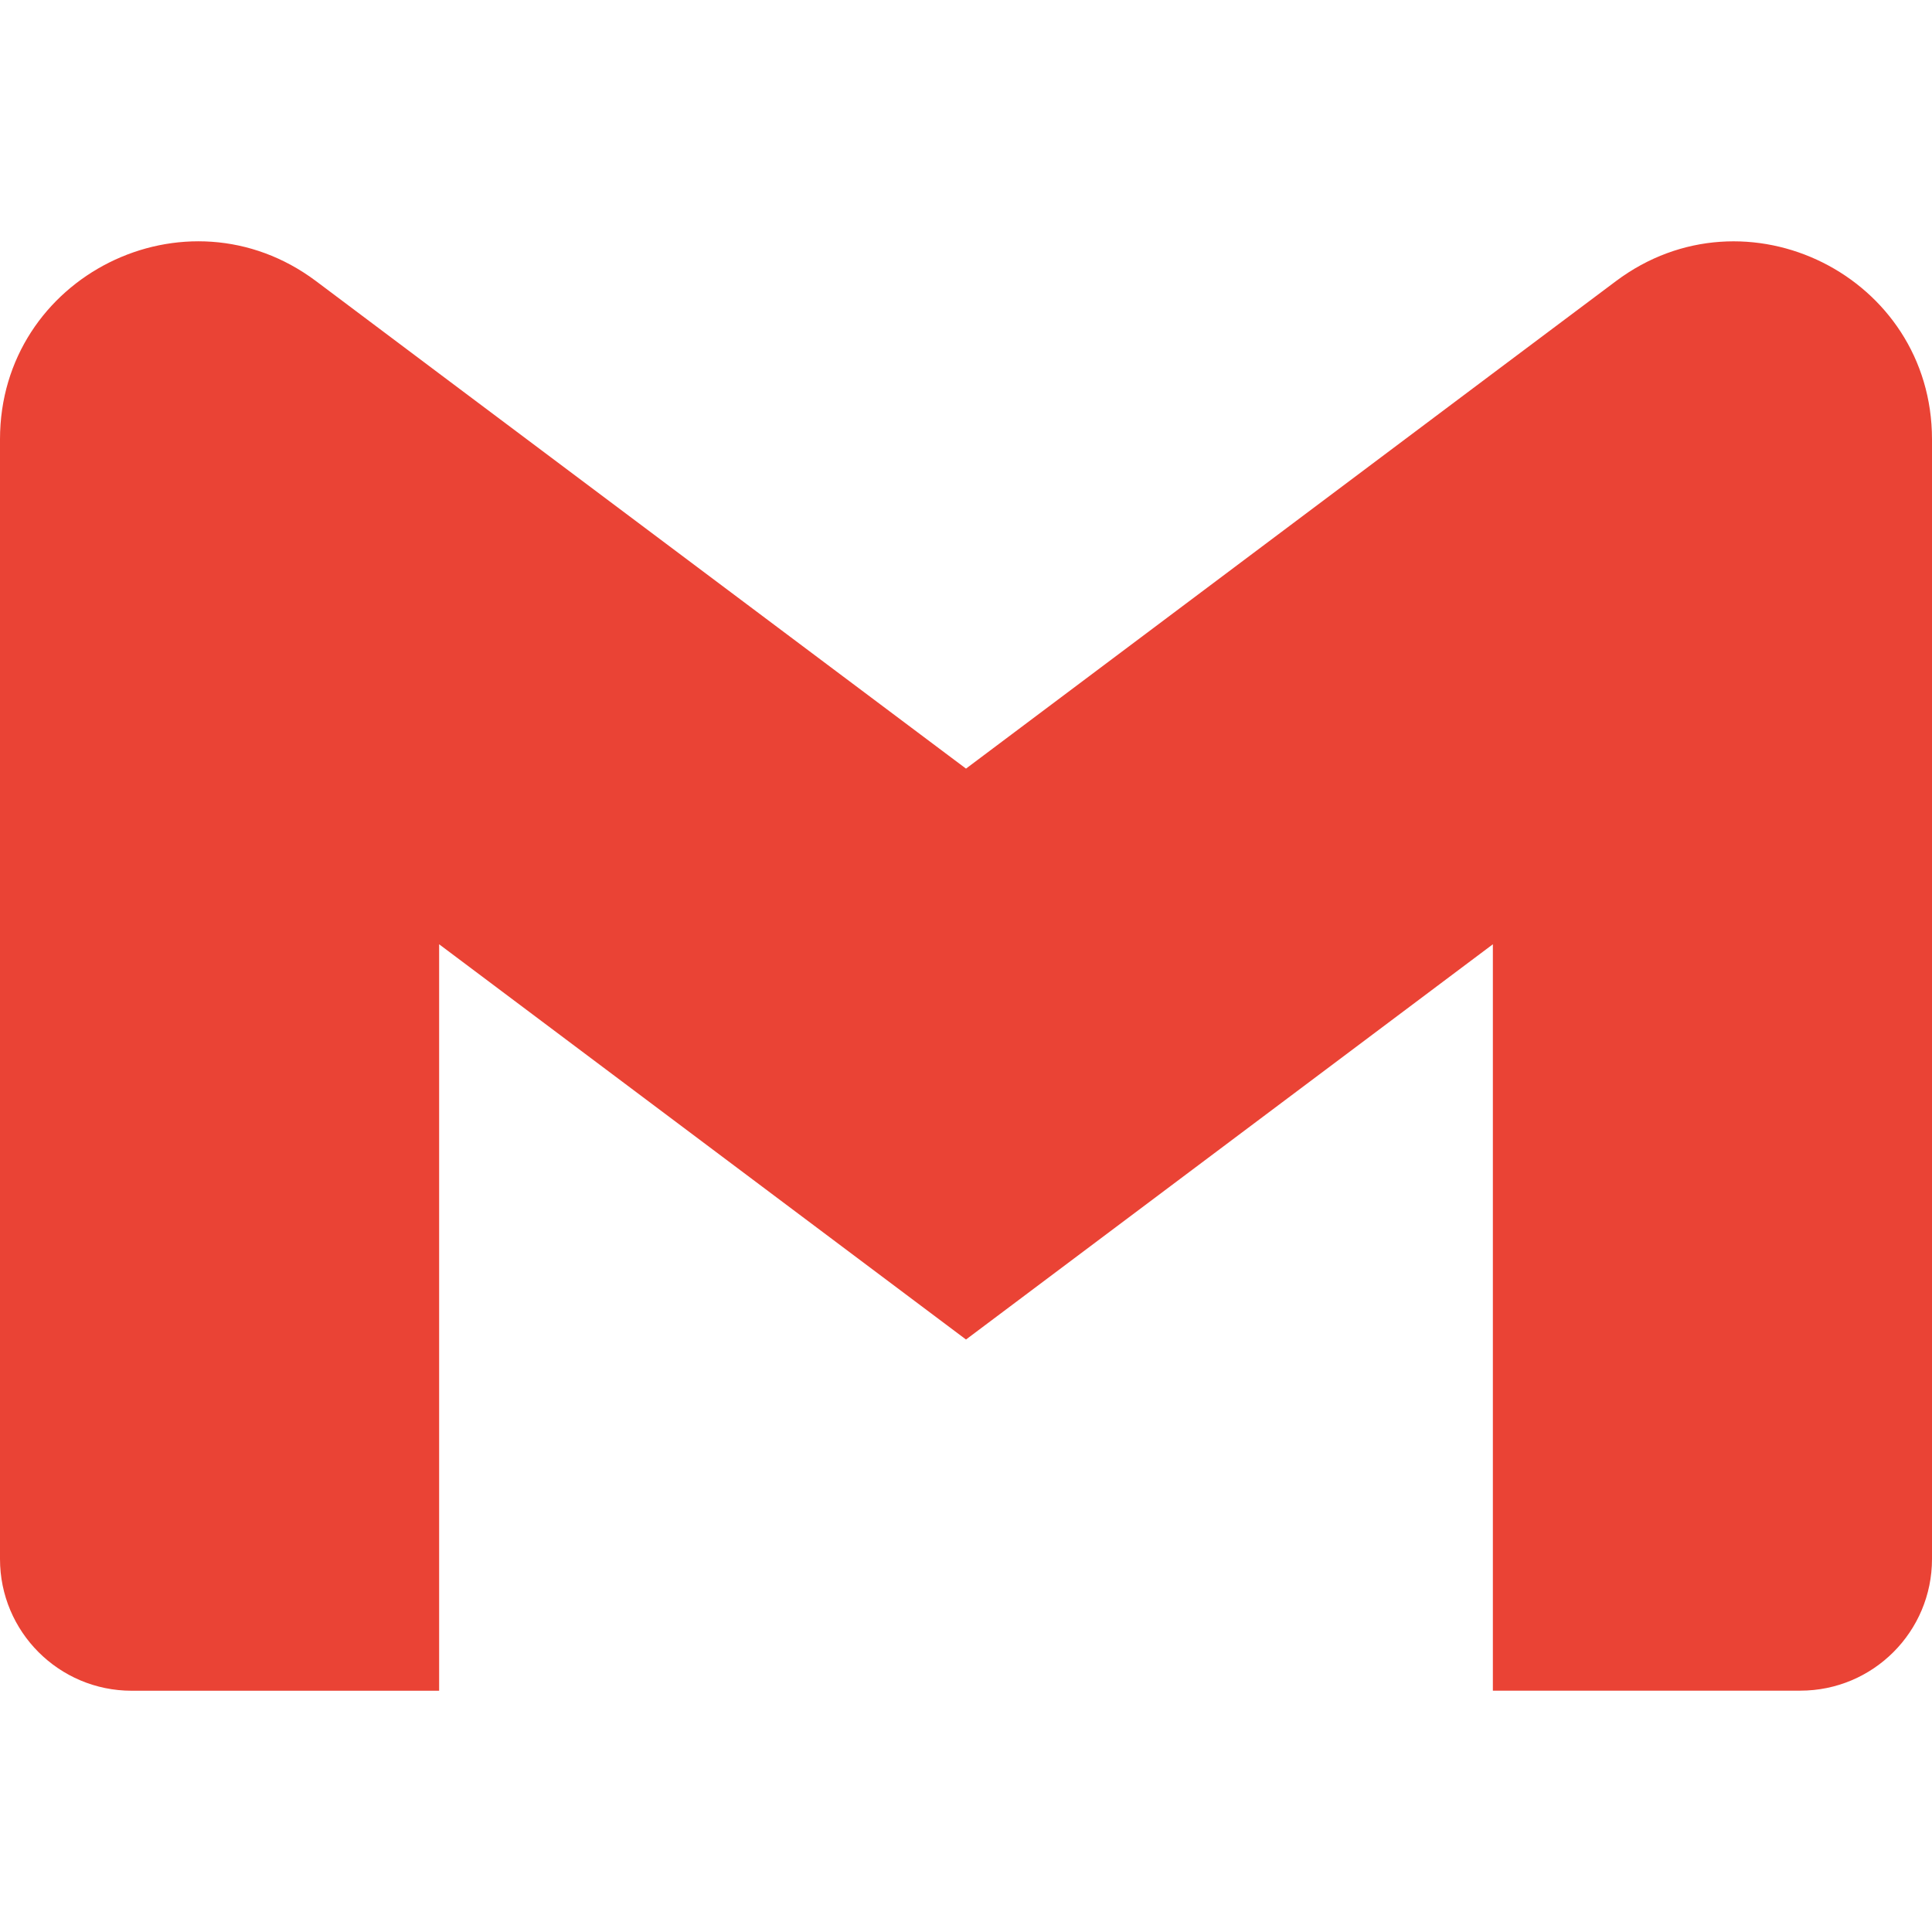
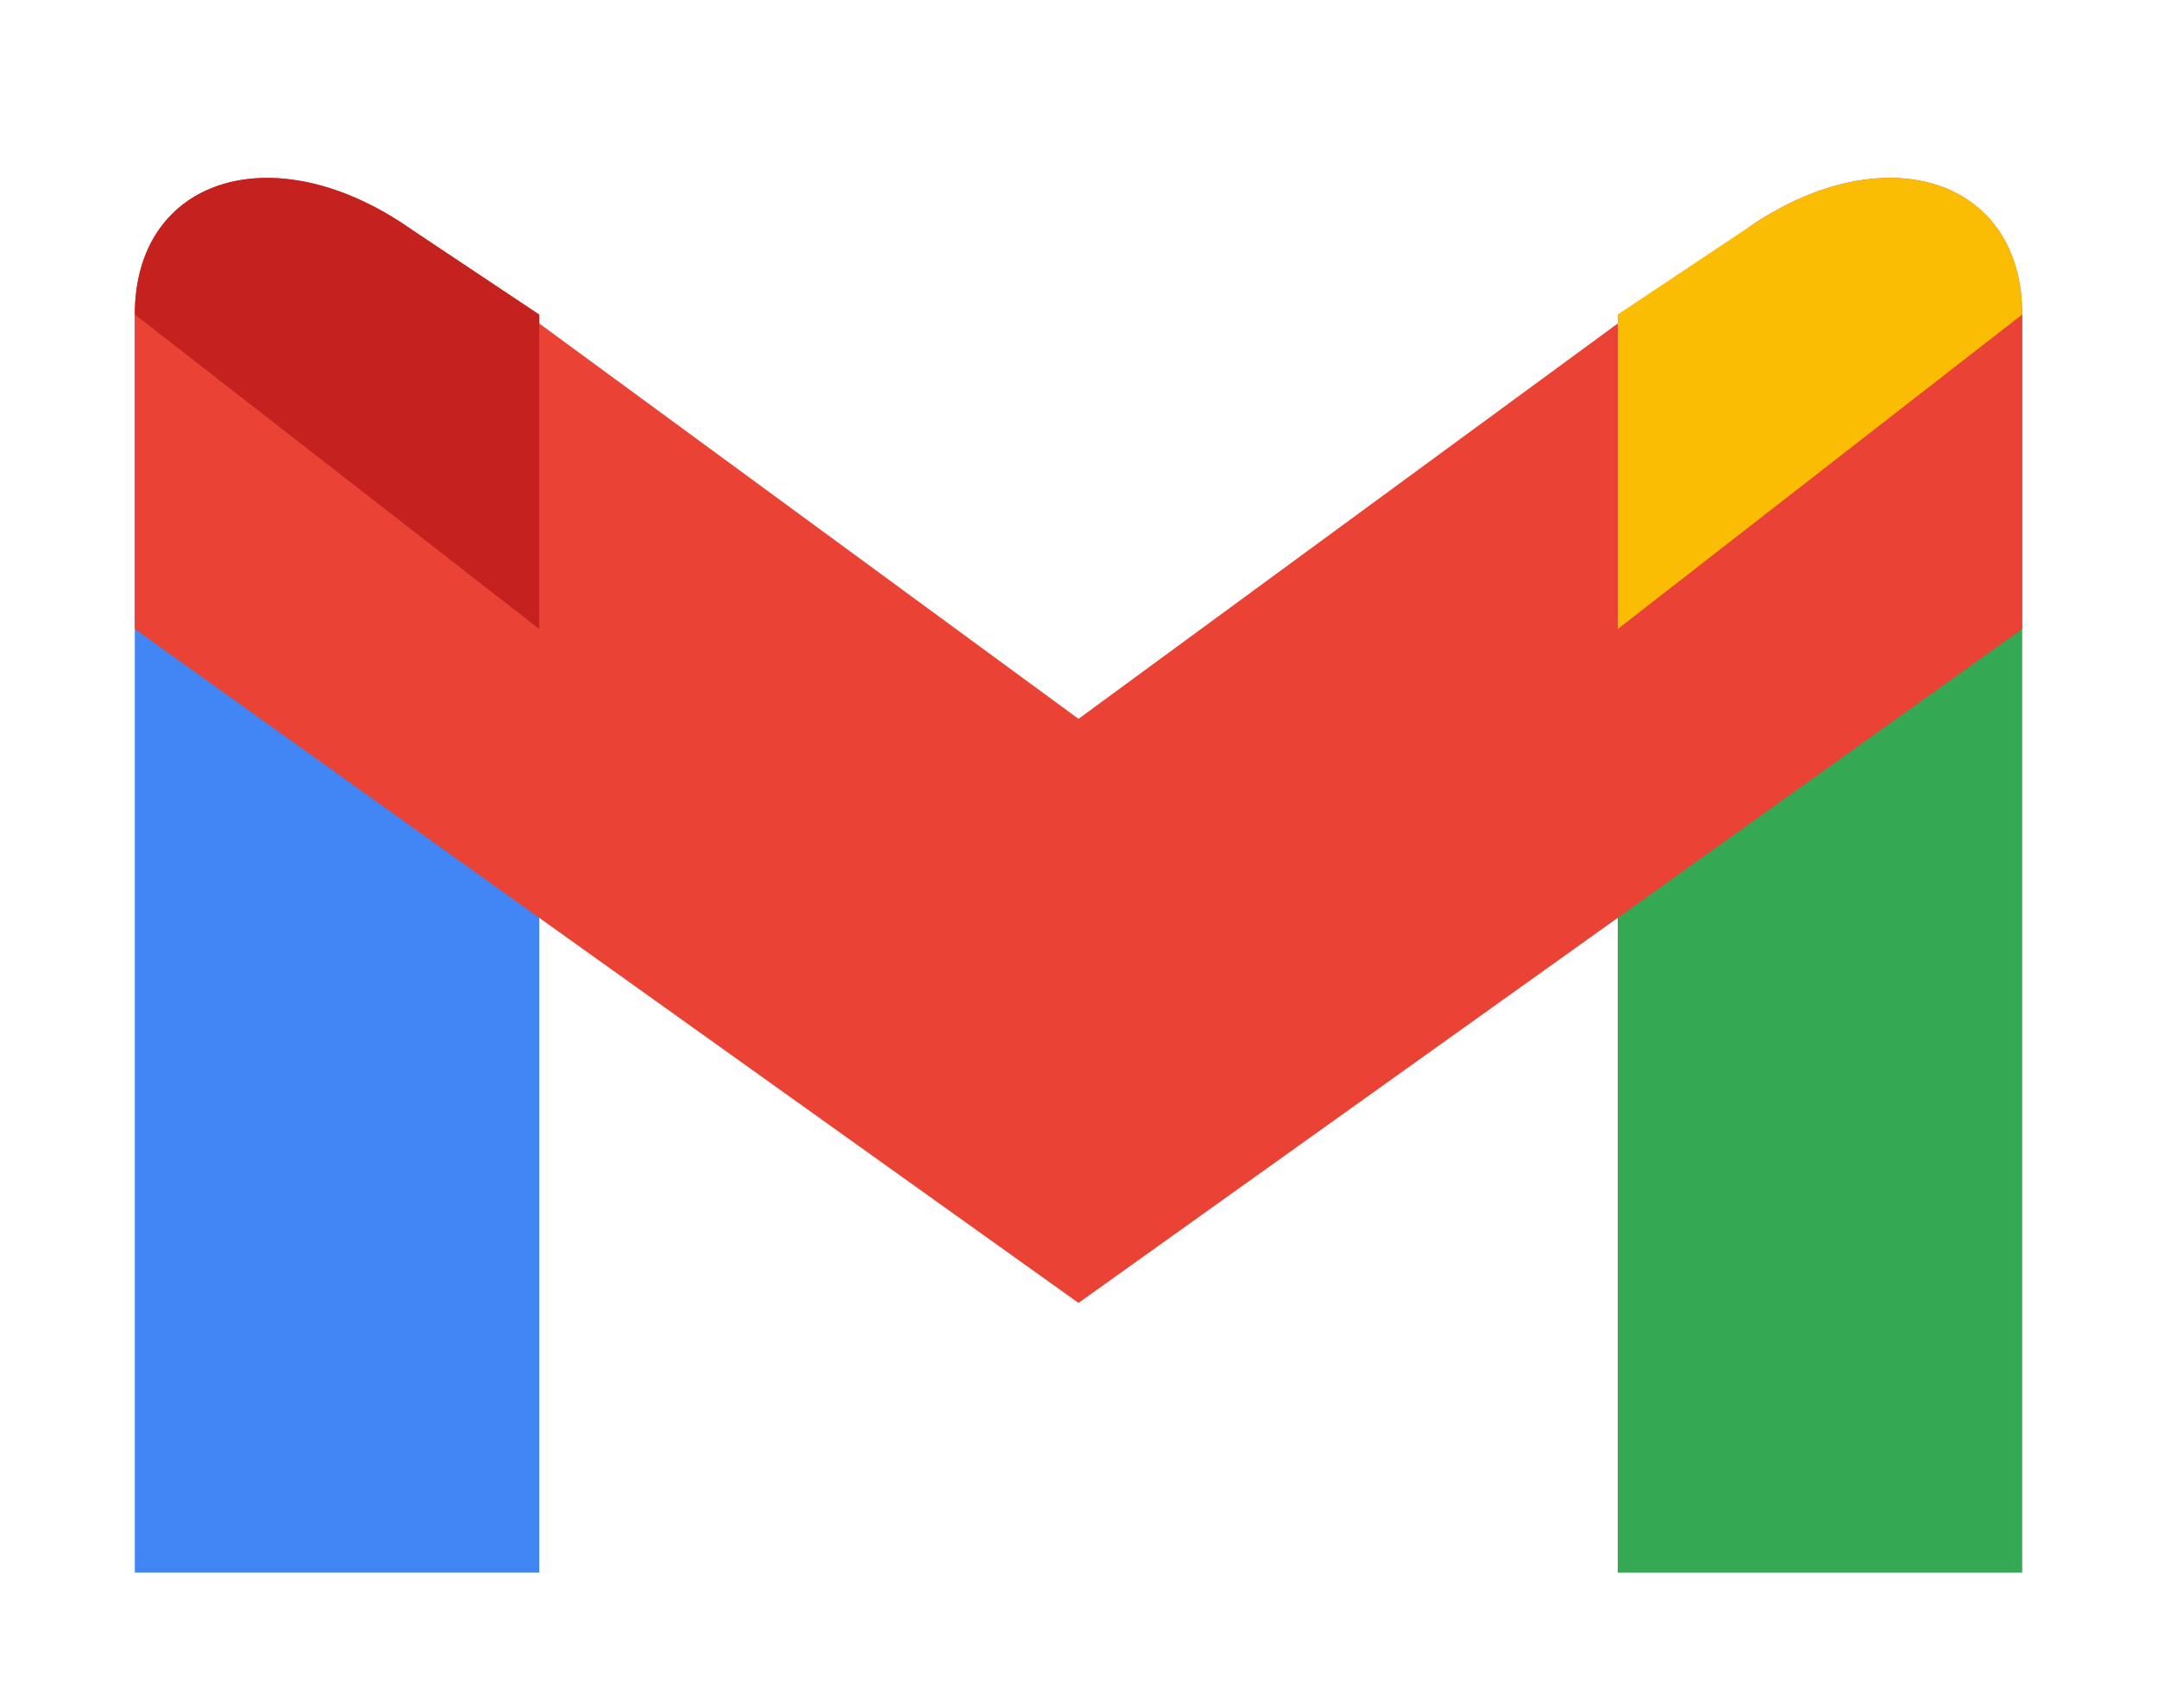
- <svg xmlns="http://www.w3.org/2000/svg" fill="#EA4335" role="img" viewBox="0 0 24 24">
-   <path d="M24 5.457v13.909c0 .904-.732 1.636-1.636 1.636h-3.819V11.73L12 16.64l-6.545-4.91v9.273H1.636A1.636 1.636 0 0 1 0 19.366V5.457c0-2.023 2.309-3.178 3.927-1.964L5.455 4.64 12 9.548l6.545-4.91 1.528-1.145C21.69 2.28 24 3.434 24 5.457z" />
+ <svg xmlns="http://www.w3.org/2000/svg" viewBox="0 0 48 38" role="img" aria-label="Gmail">
+   <path d="M3 35V7l9 7v21H3Z" fill="#4285F4" />
+   <path d="M36 35V14l9-7v28h-9Z" fill="#34A853" />
+   <path d="M3 7c0-3 3-4 6-2l15 11L39 5c3-2 6-1 6 2v7L24 29 3 14V7Z" fill="#EA4335" />
+   <path d="M3 7c0-3 3-4 6-2l3 2v7L3 7Z" fill="#C5221F" />
+   <path d="m36 7 3-2c3-2 6-1 6 2l-9 7V7Z" fill="#FBBC04" />
</svg>
